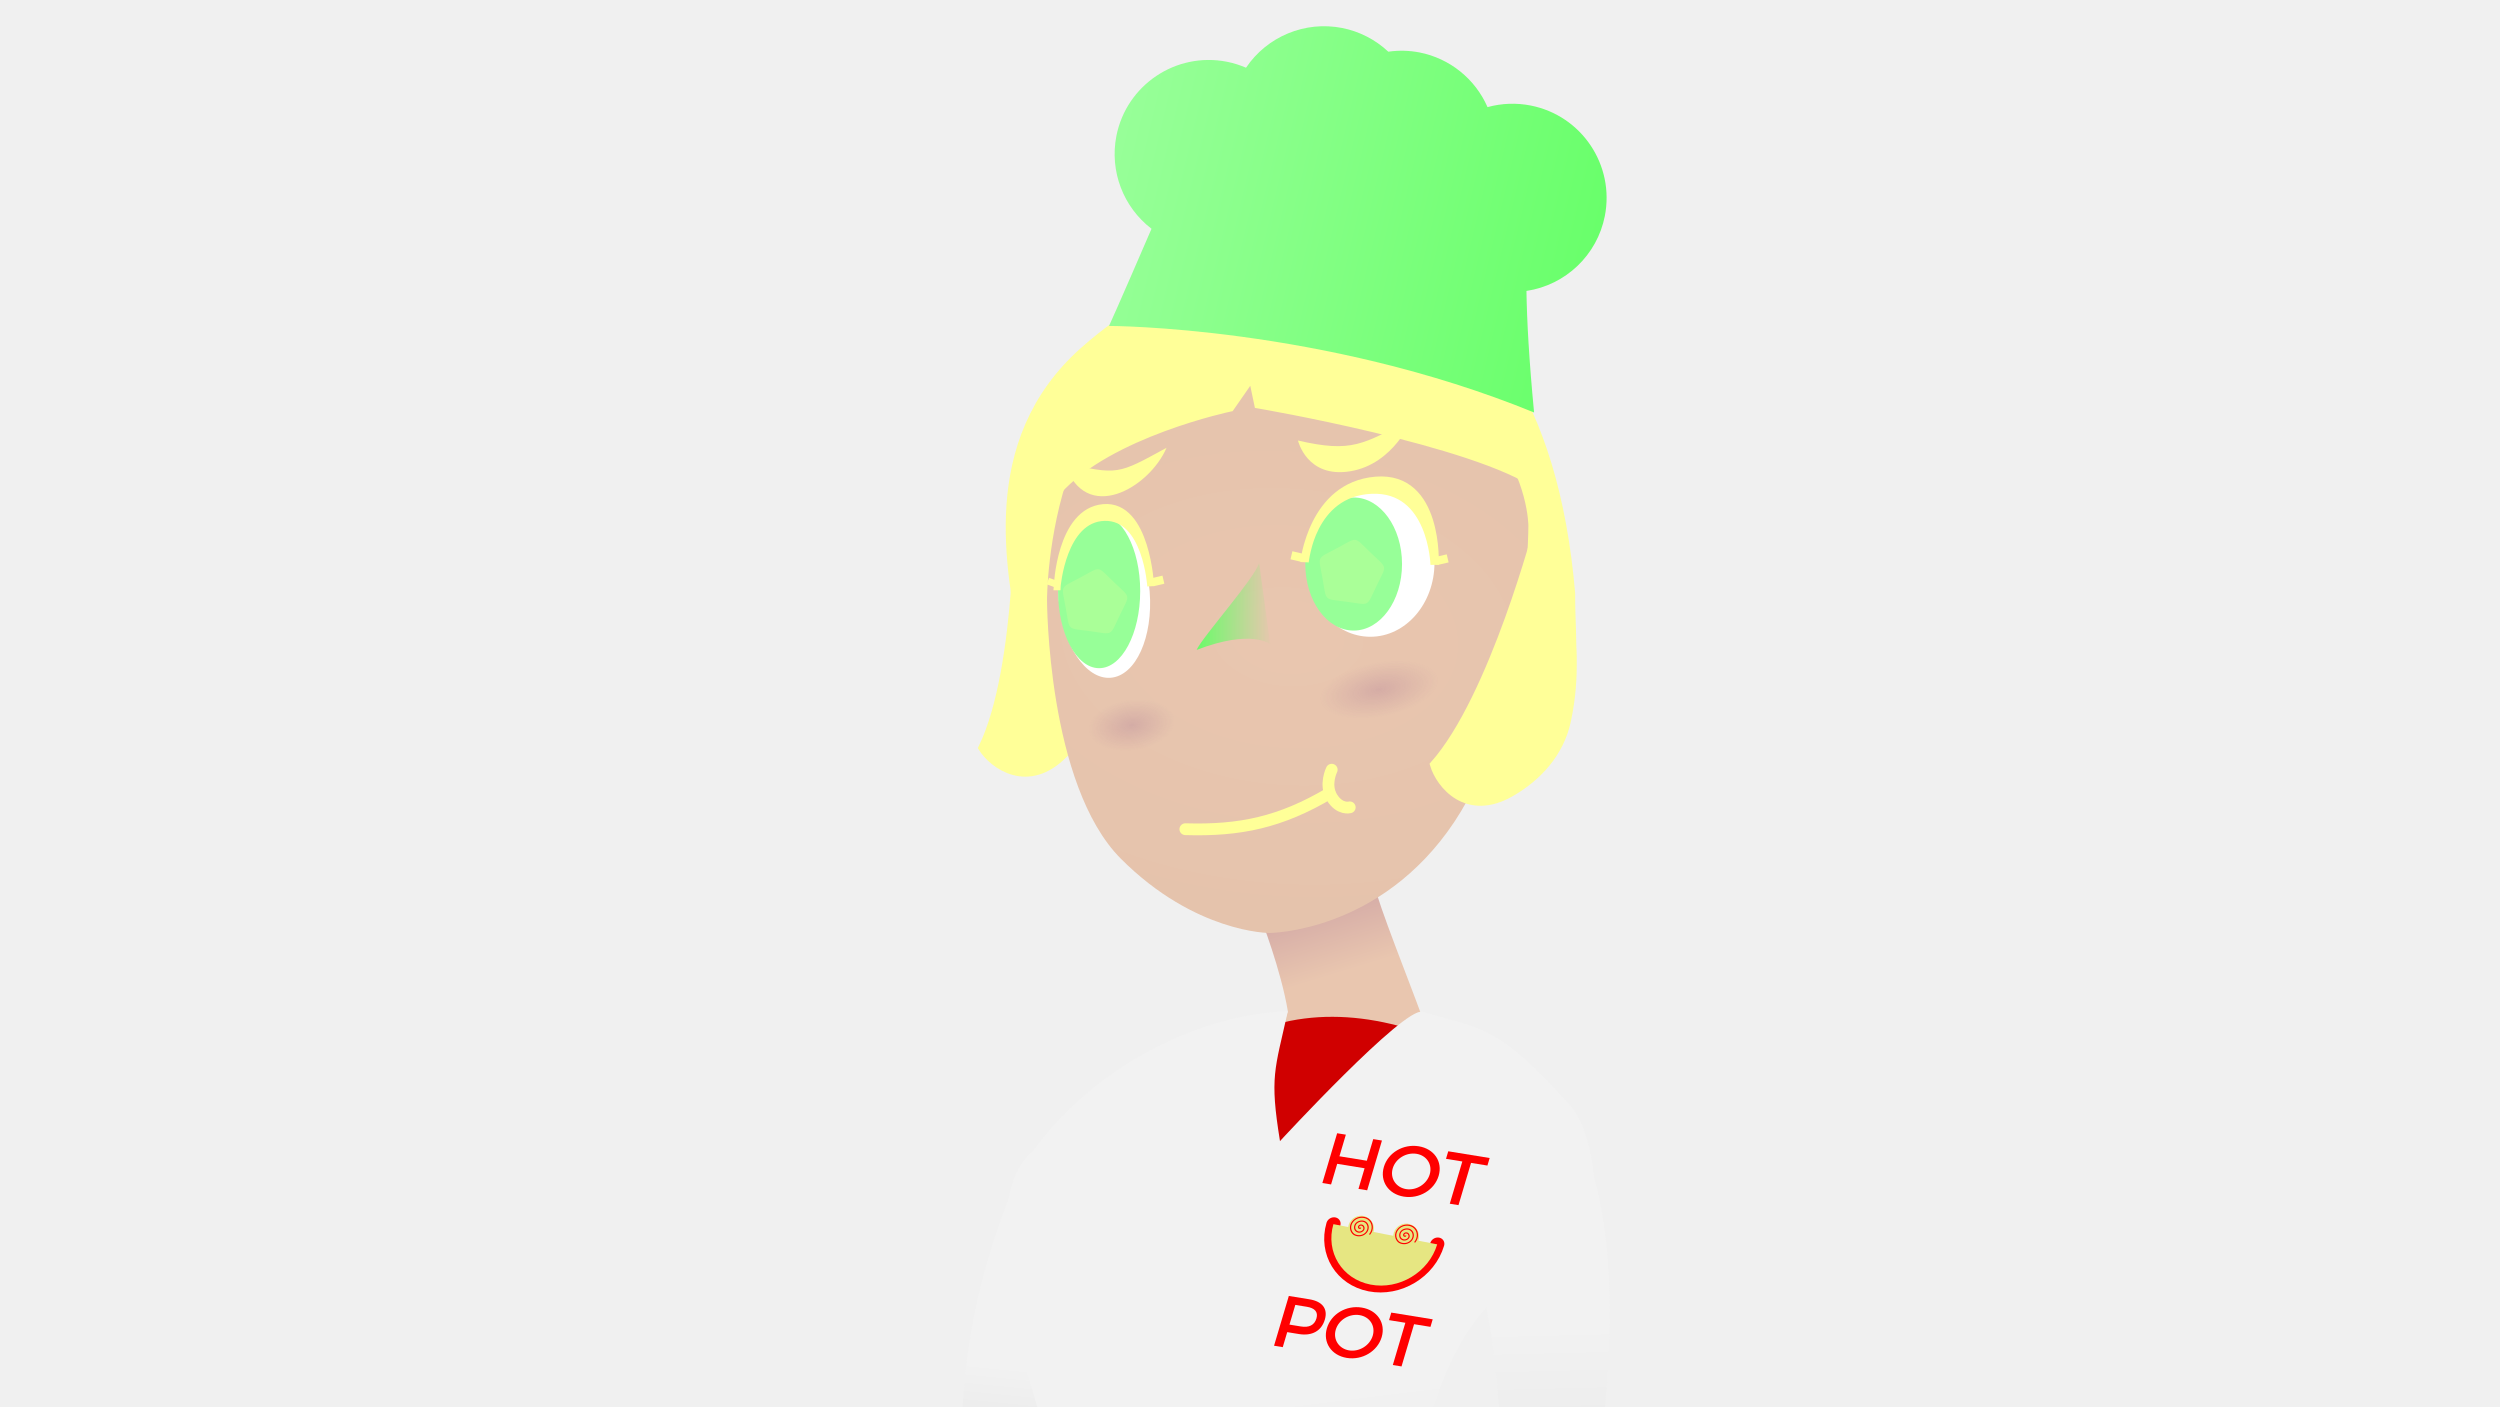
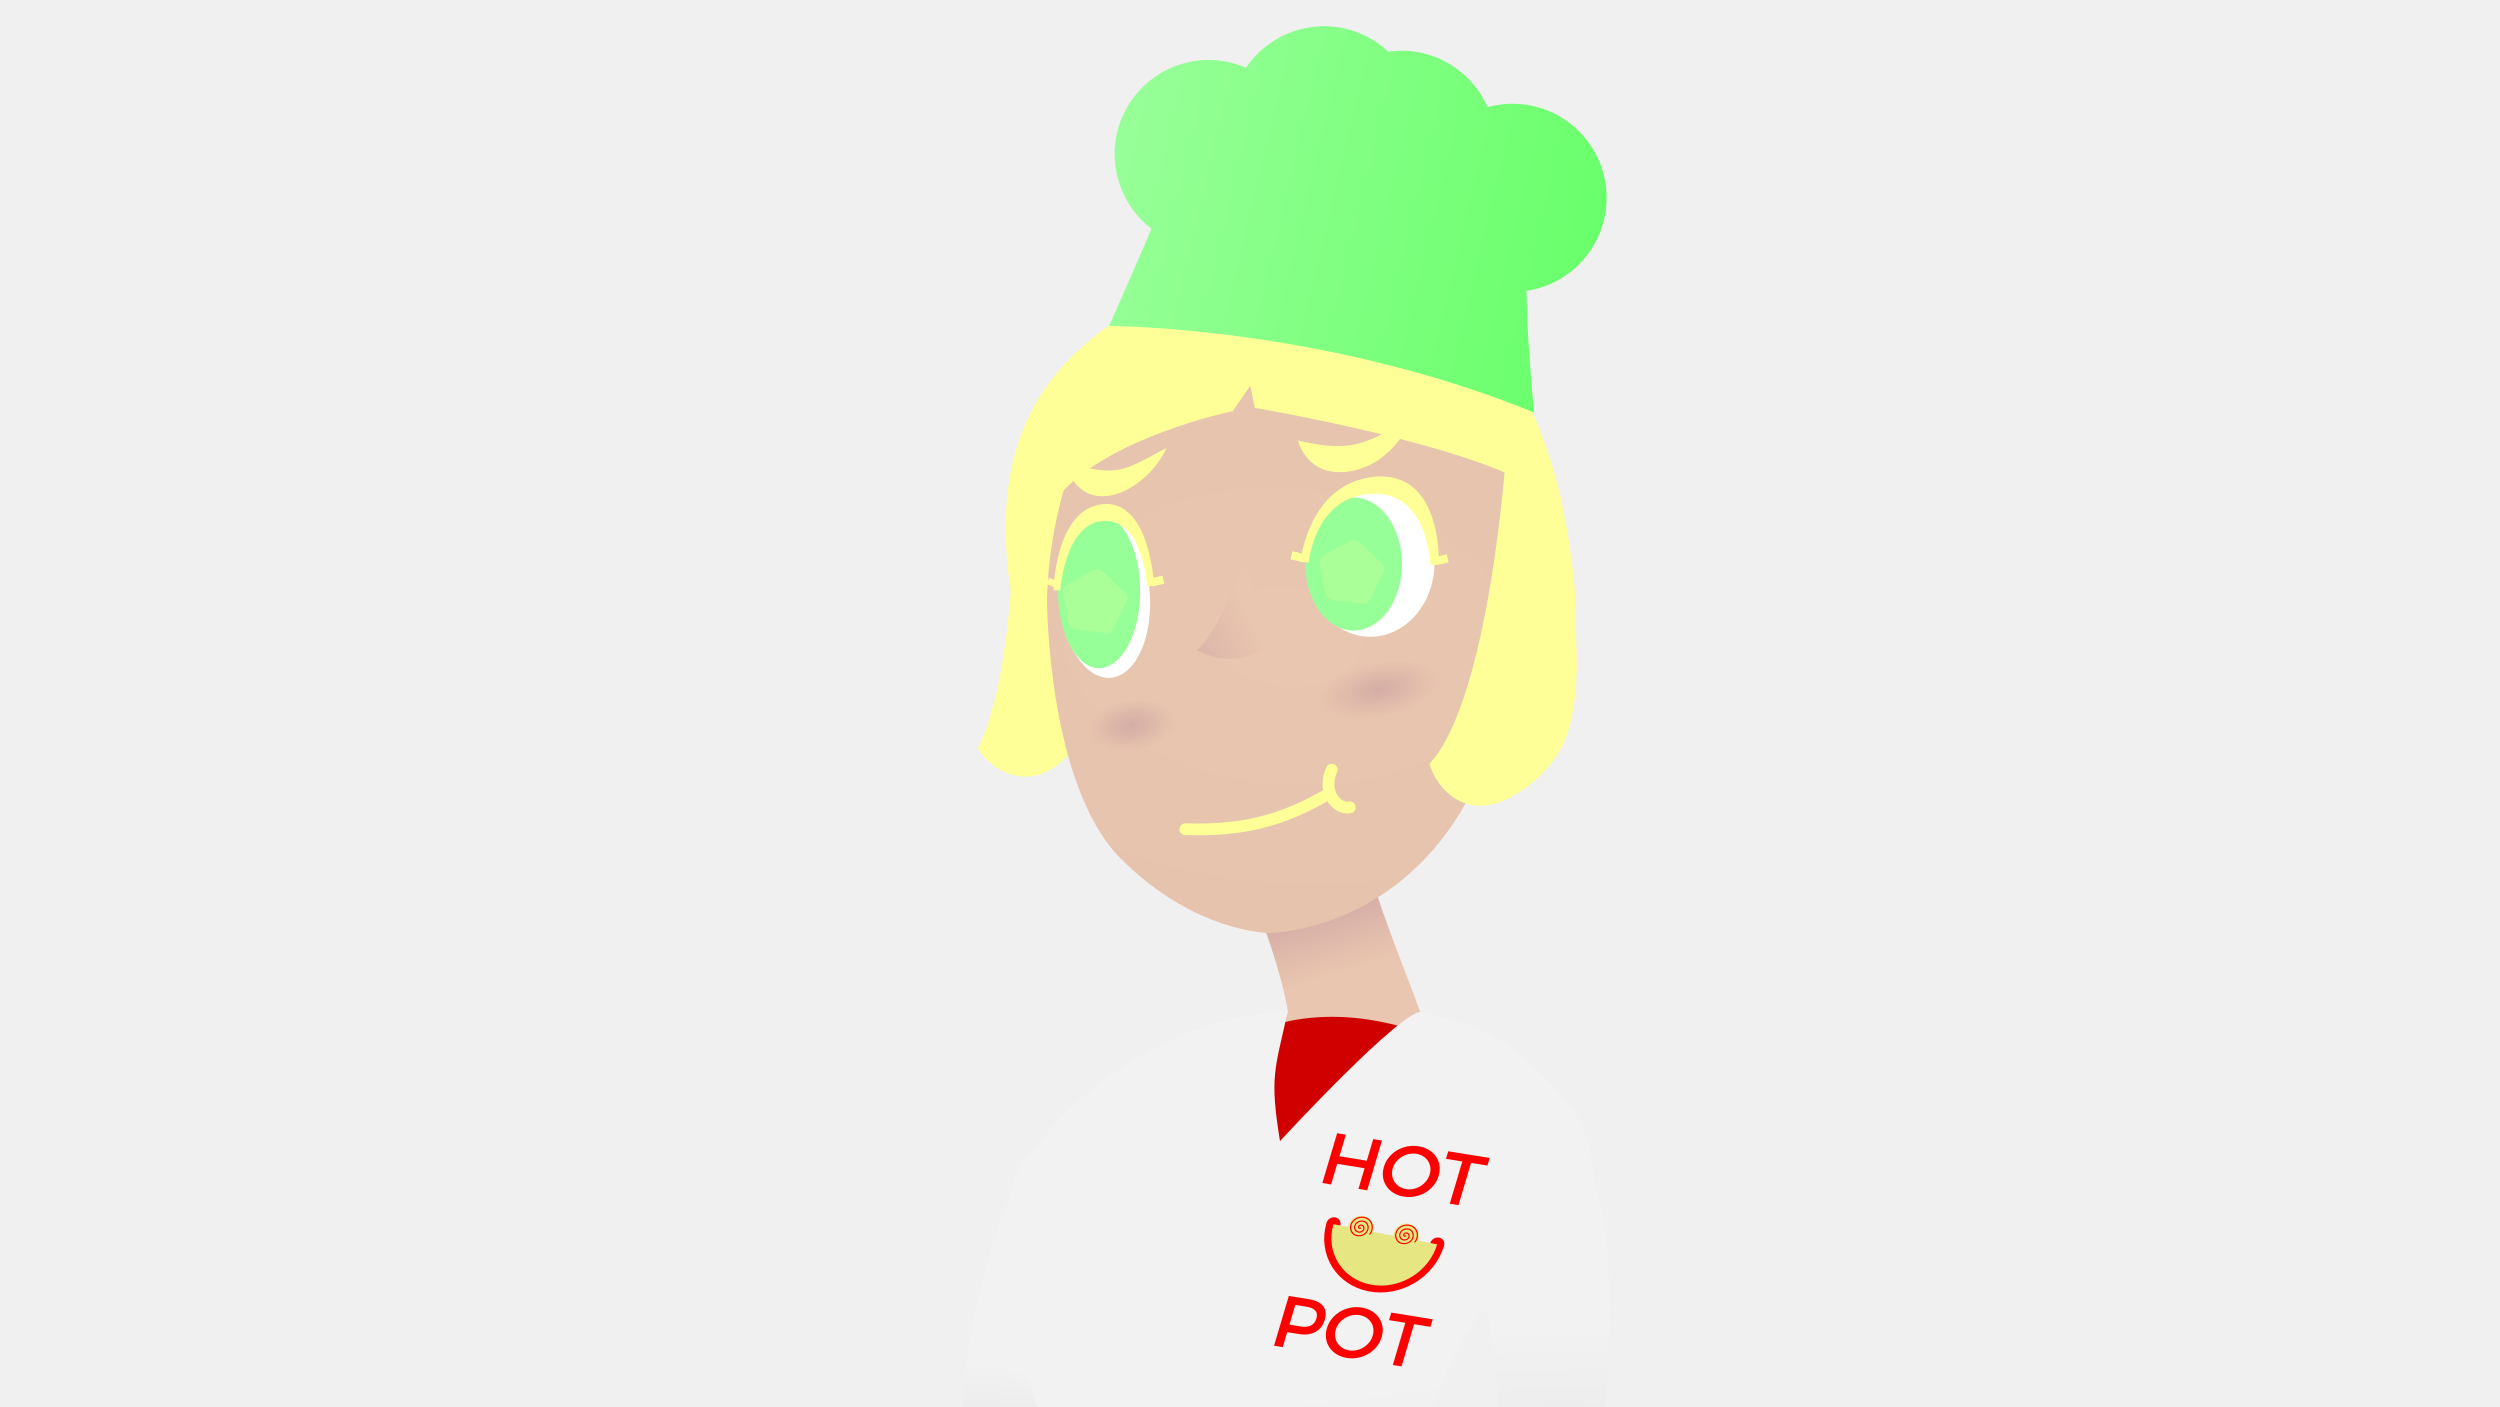
<svg xmlns="http://www.w3.org/2000/svg" xmlns:xlink="http://www.w3.org/1999/xlink" width="1920" height="1080" viewBox="0 0 508 285.75" version="1.1" id="svg8">
  <defs id="defs2">
    <linearGradient id="linearGradient917">
      <stop style="stop-color:#e9c6af;stop-opacity:1;" offset="0" id="stop913" />
      <stop style="stop-color:#e5c3ac;stop-opacity:1" offset="1" id="stop915" />
    </linearGradient>
    <linearGradient id="linearGradient4438">
      <stop style="stop-color:#ff0000;stop-opacity:1;" offset="0" id="stop4434" />
      <stop style="stop-color:#d50000;stop-opacity:1" offset="1" id="stop4436" />
    </linearGradient>
    <linearGradient id="linearGradient4430">
      <stop style="stop-color:#aa0000;stop-opacity:1" offset="0" id="stop4426" />
      <stop style="stop-color:#ff0000;stop-opacity:1" offset="1" id="stop4428" />
    </linearGradient>
    <linearGradient id="linearGradient4410">
      <stop style="stop-color:#f2f2f2;stop-opacity:1" offset="0" id="stop4406" />
      <stop style="stop-color:#d7d7d7;stop-opacity:1" offset="1" id="stop4408" />
    </linearGradient>
    <linearGradient id="linearGradient4402">
      <stop style="stop-color:#cccccc;stop-opacity:1;" offset="0" id="stop4398" />
      <stop style="stop-color:#f2f2f2;stop-opacity:1" offset="1" id="stop4400" />
    </linearGradient>
    <linearGradient id="linearGradient4394">
      <stop style="stop-color:#ebebeb;stop-opacity:1" offset="0" id="stop4390" />
      <stop style="stop-color:#f2f2f2;stop-opacity:1" offset="1" id="stop4392" />
    </linearGradient>
    <linearGradient id="linearGradient4386">
      <stop style="stop-color:#c6c6c6;stop-opacity:1" offset="0" id="stop4382" />
      <stop style="stop-color:#f4f4f4;stop-opacity:1" offset="1" id="stop4384" />
    </linearGradient>
    <linearGradient id="linearGradient4369">
      <stop style="stop-color:#d6ada7;stop-opacity:1;" offset="0" id="stop4365" />
      <stop style="stop-color:#e9c6af;stop-opacity:1" offset="1" id="stop4367" />
    </linearGradient>
    <linearGradient id="linearGradient4360">
-       <stop style="stop-color:#63ff65;stop-opacity:1;" offset="0" id="stop4356" />
+       <stop style="stop-color:#d7afa7;stop-opacity:1" offset="0" id="stop4356" />
      <stop style="stop-color:#63ff65;stop-opacity:0;" offset="1" id="stop4358" />
    </linearGradient>
    <linearGradient id="linearGradient4352">
      <stop style="stop-color:#803e80;stop-opacity:1;" offset="0" id="stop4348" />
      <stop style="stop-color:#803e80;stop-opacity:0;" offset="1" id="stop4350" />
    </linearGradient>
    <linearGradient id="linearGradient4344">
      <stop style="stop-color:#803e80;stop-opacity:1;" offset="0" id="stop4340" />
      <stop style="stop-color:#803e80;stop-opacity:0;" offset="1" id="stop4342" />
    </linearGradient>
    <linearGradient id="linearGradient4322">
      <stop style="stop-color:#97ff98;stop-opacity:1;" offset="0" id="stop4318" />
      <stop style="stop-color:#63ff65;stop-opacity:1" offset="1" id="stop4320" />
    </linearGradient>
    <linearGradient xlink:href="#linearGradient4322" id="linearGradient4324" x1="439.37" y1="12.471" x2="502.975" y2="27.573" gradientUnits="userSpaceOnUse" gradientTransform="matrix(1.712852,0,0,1.712852,-132.5439,22.60901)" />
    <radialGradient xlink:href="#linearGradient4344" id="radialGradient4346" cx="426.167" cy="139.755" fx="426.167" fy="139.755" r="5.152" gradientTransform="matrix(1.712852,0,0,1.004873,-134.4027,102.8118)" gradientUnits="userSpaceOnUse" />
    <radialGradient xlink:href="#linearGradient4352" id="radialGradient4354" cx="447.746" cy="163.77" fx="447.746" fy="163.77" r="7.144" gradientTransform="matrix(1.712852,0,0,0.7771275,-134.4179,149.9455)" gradientUnits="userSpaceOnUse" />
-     <linearGradient xlink:href="#linearGradient4360" id="linearGradient4362" x1="448.696" y1="64.979" x2="458.146" y2="64.979" gradientUnits="userSpaceOnUse" gradientTransform="matrix(1.712852,0,0,1.712852,-132.5439,22.60901)" />
+     <linearGradient xlink:href="#linearGradient4360" id="linearGradient4362" x1="448.199" y1="70.468" x2="455.966" y2="66.882" gradientUnits="userSpaceOnUse" gradientTransform="matrix(1.712852,0,0,1.712852,-132.5439,22.60901)" />
    <linearGradient xlink:href="#linearGradient4369" id="linearGradient4371" x1="1750.926" y1="339.77" x2="1759.402" y2="367.463" gradientUnits="userSpaceOnUse" gradientTransform="matrix(0.4531922,0,0,0.4531922,-132.5439,41.87858)" />
    <linearGradient xlink:href="#linearGradient4386" id="linearGradient4388" x1="443.927" y1="354.402" x2="443.539" y2="276.572" gradientUnits="userSpaceOnUse" />
    <linearGradient xlink:href="#linearGradient4394" id="linearGradient4396" x1="467.76" y1="216.387" x2="458.68" y2="143.404" gradientUnits="userSpaceOnUse" gradientTransform="matrix(1.712852,0,0,1.712852,-132.5439,30.6286)" />
    <linearGradient xlink:href="#linearGradient4402" id="linearGradient4404" x1="426.165" y1="192.145" x2="429.828" y2="155.195" gradientUnits="userSpaceOnUse" gradientTransform="matrix(1.712852,0,0,1.712852,-132.5439,22.60901)" />
    <linearGradient xlink:href="#linearGradient4410" id="linearGradient4412" x1="492.042" y1="150.209" x2="493.398" y2="206.655" gradientUnits="userSpaceOnUse" gradientTransform="matrix(1.712852,0,0,1.712852,-132.5439,22.60901)" />
    <linearGradient xlink:href="#linearGradient4430" id="linearGradient4432" x1="445.24" y1="245.776" x2="445.712" y2="290.089" gradientUnits="userSpaceOnUse" />
    <linearGradient xlink:href="#linearGradient4438" id="linearGradient4440" x1="444.792" y1="206.526" x2="442.7" y2="246.325" gradientUnits="userSpaceOnUse" gradientTransform="matrix(1.712852,0,0,1.712852,-132.5439,30.6286)" />
    <linearGradient xlink:href="#linearGradient4430" id="linearGradient4442" gradientUnits="userSpaceOnUse" x1="445.24" y1="245.776" x2="445.712" y2="290.089" />
    <linearGradient xlink:href="#linearGradient4430" id="linearGradient4444" gradientUnits="userSpaceOnUse" x1="445.24" y1="245.776" x2="445.712" y2="290.089" />
    <linearGradient xlink:href="#linearGradient4386" id="linearGradient4446" gradientUnits="userSpaceOnUse" x1="443.927" y1="354.402" x2="443.539" y2="276.572" />
    <linearGradient xlink:href="#linearGradient4386" id="linearGradient4448" gradientUnits="userSpaceOnUse" x1="443.927" y1="354.402" x2="443.539" y2="276.572" />
    <radialGradient xlink:href="#linearGradient917" id="radialGradient919" cx="447.722" cy="67.919" fx="447.722" fy="67.919" r="22.08" gradientTransform="matrix(4.172017,0.3351233,-0.218269,2.717274,-1197.669,-194.9003)" gradientUnits="userSpaceOnUse" />
+     <linearGradient xlink:href="#linearGradient4369" id="linearGradient920" gradientUnits="userSpaceOnUse" gradientTransform="matrix(1.712852,0,0,1.712852,-132.5439,22.60901)" x1="446.434" y1="71.461" x2="455.966" y2="66.882" />
  </defs>
  <g id="layer1" transform="translate(-393.7505,-10.30441)">
    <path id="path4346" d="m 600.63,109.472 c 0,0 0.658,36.47 -7.334,52.807 2.291,3.622 9.424,8.71 16.707,1.263 4.332,-4.429 7.488,-10.374 7.019,-17.307 -1.258,-18.59 -11.225,-28.823 -11.225,-28.823 z" style="fill:#ffff98;fill-opacity:1;stroke:#ffff98;stroke-width:1.505px;stroke-linecap:butt;stroke-linejoin:miter;stroke-opacity:1" />
    <path style="fill:#ffff98;fill-opacity:1;stroke:#ffff98;stroke-width:1.505px;stroke-linecap:butt;stroke-linejoin:miter;stroke-opacity:1" d="m 601.399,140.088 c 4.74,0.171 5.004,22.641 9.852,22.447 34.75,-1.391 69.05,-8.31 97.637,-9.167 6.129,-0.184 4.093,-12.88 4.187,-22.415 C 706.403,51.761 648.986,50.469 613.95,81.529 592.858,100.227 599.423,126.915 601.399,140.088 Z" id="path4610" />
    <path style="fill:url(#linearGradient4371);fill-opacity:1;stroke:none;stroke-width:1.505px;stroke-linecap:butt;stroke-linejoin:miter;stroke-opacity:1" d="m 671.087,188.644 c -5.474,-0.233 -21.165,8.155 -21.165,8.155 0,0 4.134,10.592 5.519,18.99 -1.728,4.847 0.144,5.101 -0.009,6.662 26.411,-6.08 27.551,-2.661 27.551,-2.661 0,0 -0.49,-1.372 -0.787,-2.2 4.768,-0.526 0.256,-1.545 0.196,-1.539 -1.904,-5.31 -8.662,-22.197 -9.479,-26.283 -0.148,-0.742 -0.811,-1.081 -1.825,-1.124 z" id="path4612" />
    <path style="fill:url(#radialGradient919);fill-opacity:1;stroke:none;stroke-width:1.505px;stroke-linecap:butt;stroke-linejoin:miter;stroke-opacity:1" d="m 606.505,132.171 c 0,0 0,37.62 15.048,52.668 15.048,15.048 30.096,15.048 30.096,15.048 0,0 22.572,0 37.62,-22.572 15.048,-22.572 15.048,-60.192 15.048,-60.192 0,0 0,-37.62 -60.192,-37.62 -37.62,3.9e-5 -37.62,52.668 -37.62,52.668 z" id="path4487" />
    <ellipse ry="15.048" rx="13.033" cy="124.647" cx="672.206" id="ellipse4497" style="fill:#ffffff;fill-opacity:1;stroke:none;stroke-width:6.112;stroke-linecap:round;stroke-linejoin:round;stroke-miterlimit:4;stroke-dasharray:none;stroke-opacity:1;paint-order:stroke fill markers" />
-     <path style="fill:url(#linearGradient4362);fill-opacity:1;stroke:none;stroke-width:1.001;stroke-linecap:butt;stroke-linejoin:miter;stroke-miterlimit:4;stroke-dasharray:none;stroke-opacity:1" d="m 649.593,124.65 c -0.479,2.691 -11.701,15.283 -12.69,17.72 11.162,-4.309 14.97,-1.175 14.97,-1.175" id="path4489" />
+     <path style="fill:url(#linearGradient920);fill-opacity:1;stroke:none;stroke-width:1.001;stroke-linecap:butt;stroke-linejoin:miter;stroke-miterlimit:4;stroke-dasharray:none;stroke-opacity:1" d="m 646.664,124.178 c -0.479,2.691 -6.882,16.701 -9.76,18.193 8.8,4.621 14.97,-1.175 14.97,-1.175" id="path4489" />
    <ellipse ry="16.827" rx="9.277" cy="179.221" cx="605.948" id="ellipse4499" style="fill:#ffffff;fill-opacity:1;stroke:none;stroke-width:6.678;stroke-linecap:round;stroke-linejoin:round;stroke-miterlimit:4;stroke-dasharray:none;stroke-opacity:1;paint-order:stroke fill markers" transform="rotate(-4.488558)" />
    <ellipse ry="13.52" rx="9.827" cy="124.915" cx="668.816" id="path4526" style="fill:#97ff98;fill-opacity:1;stroke:none;stroke-width:29.072;stroke-linecap:square;stroke-linejoin:round;stroke-miterlimit:4;stroke-dasharray:none;stroke-dashoffset:0;stroke-opacity:1;paint-order:stroke markers fill" />
    <path style="fill:#ffff98;fill-opacity:1;stroke:#ffff98;stroke-width:1.683px;stroke-linecap:butt;stroke-linejoin:miter;stroke-opacity:1" d="m 658.842,124.511 c 0,0 1.222,-14.187 13.615,-14.708 12.392,-0.52 12.806,15.254 12.806,15.254 0,0 0.907,-18.139 -11.968,-17.053 -12.875,1.086 -14.453,16.506 -14.453,16.506 z" id="path4505" />
    <path style="fill:none;stroke:#ffff98;stroke-width:1.683px;stroke-linecap:butt;stroke-linejoin:miter;stroke-opacity:1" d="m 656.172,123.138 2.162,0.507" id="path4507" />
    <ellipse ry="15.671" rx="8.347" cy="130.409" cx="617.091" id="path4524" style="fill:#97ff98;fill-opacity:1;stroke:none;stroke-width:22.809;stroke-linecap:square;stroke-linejoin:round;stroke-miterlimit:4;stroke-dasharray:none;stroke-dashoffset:0;stroke-opacity:1;paint-order:stroke markers fill" />
    <path id="path4509" d="m 608.565,129.549 c 0,0 1.099,-13.883 9.625,-14.1 8.525,-0.217 9.384,13.983 9.384,13.983 0,0 -0.769,-16.762 -9.613,-15.992 -8.844,0.77 -9.395,16.109 -9.395,16.109 z" style="fill:#ffff98;fill-opacity:1;stroke:#ffff98;stroke-width:1.395px;stroke-linecap:butt;stroke-linejoin:miter;stroke-opacity:1" />
    <path id="path4511" d="m 606.675,128.379 1.502,0.559" style="fill:none;stroke:#ffff98;stroke-width:1.395px;stroke-linecap:butt;stroke-linejoin:miter;stroke-opacity:1" />
    <path style="fill:#ffff98;fill-opacity:1;stroke:none;stroke-width:1.683px;stroke-linecap:butt;stroke-linejoin:miter;stroke-opacity:1" d="m 610.057,104.402 c 10.958,2.431 10.76,2.342 20.736,-3.11 -3.475,8.134 -16.51,15.805 -20.736,3.11 z" id="path4513" />
    <path id="path4515" d="m 657.5,99.821 c 10.942,2.503 13.191,0.858 23.203,-4.528 0,0 -3.669,9.284 -12.539,10.767 -8.869,1.484 -10.664,-6.239 -10.664,-6.239 z" style="fill:#ffff98;fill-opacity:1;stroke:none;stroke-width:1.683px;stroke-linecap:butt;stroke-linejoin:miter;stroke-opacity:1" />
    <path id="path4531" d="m 664.355,166.71 c 0,0 -1.529,3.053 0.046,5.624 1.575,2.571 3.614,2.024 3.614,2.024" style="fill:none;stroke:#ffff98;stroke-width:2.398;stroke-linecap:round;stroke-linejoin:miter;stroke-miterlimit:4;stroke-dasharray:none;stroke-opacity:1" />
    <path style="fill:none;stroke:#ffff98;stroke-width:2.398;stroke-linecap:round;stroke-linejoin:miter;stroke-miterlimit:4;stroke-dasharray:none;stroke-opacity:1" d="m 663.908,171.502 c -9.954,5.878 -18.162,7.632 -29.292,7.296" id="path4858" />
    <path id="path4867" d="m 687.916,123.766 -2.162,0.507" style="fill:none;stroke:#ffff98;stroke-width:1.683px;stroke-linecap:butt;stroke-linejoin:miter;stroke-opacity:1" />
    <path style="fill:none;stroke:#ffff98;stroke-width:1.683px;stroke-linecap:butt;stroke-linejoin:miter;stroke-opacity:1" d="m 630.153,128.092 -2.162,0.507" id="path4869" />
    <path style="fill:#ffff98;fill-opacity:1;stroke:#ffff98;stroke-width:1.306px;stroke-linecap:butt;stroke-linejoin:miter;stroke-opacity:1" d="m 631.654,76.602 c -2.909,0.336 -6.081,0.989 -9.438,2.108 -5.723,1.908 -9.457,6.401 -11.587,11.339 -3.581,8.303 -5.56,19.513 -1.896,20.16 10.488,-11.801 35.106,-16.948 35.106,-16.948 l 4.293,-6.177 1.165,5.539 c 0,0 44.093,7.517 57.02,16.582 3.416,-1.474 -20.047,-20.111 -25.447,-27.365 -3.212,-4.314 -7.882,-7.825 -13.891,-8.362 -10.142,-0.905 -17.904,1.596 -22.269,3.574 -3.069,-0.6 -7.594,-1.082 -13.056,-0.45 z" id="path4554" />
-     <path style="fill:#ffff98;fill-opacity:1;stroke:#ffff98;stroke-width:1.505px;stroke-linecap:butt;stroke-linejoin:miter;stroke-opacity:1" d="m 706.368,116.81 c 0,0 -9.198,35.297 -21.298,48.875 1.23,4.106 6.727,10.928 15.748,5.72 5.366,-3.098 10.007,-7.971 11.424,-14.774 3.8,-18.241 -3.04,-30.782 -3.04,-30.782 z" id="path4862" />
+     <path style="fill:#ffff98;fill-opacity:1;stroke:#ffff98;stroke-width:1.505px;stroke-linecap:butt;stroke-linejoin:miter;stroke-opacity:1" d="m 700.488,103.18 c 0,0 -3.318,48.928 -15.418,62.506 1.23,4.106 6.727,10.928 15.748,5.72 5.366,-3.098 10.007,-7.971 11.424,-14.774 3.8,-18.241 -3.04,-30.782 -3.04,-30.782 z" id="path4862" />
    <path style="fill:url(#linearGradient4324);fill-opacity:1;stroke:none;stroke-width:0.351px;stroke-linecap:butt;stroke-linejoin:miter;stroke-opacity:1" d="m 666.495,15.994 a 19.136,19.136 0 0 0 -19.555,8.07 19.136,19.136 0 0 0 -3.871,-1.211 19.136,19.136 0 0 0 -22.47,15.082 19.136,19.136 0 0 0 7.139,18.857 c -6.945,16.093 -8.632,19.744 -8.632,19.744 0,0 43.366,0.021 86.369,17.586 -1.027,-10.727 -1.46,-18.719 -1.549,-24.7 a 19.136,19.136 0 0 0 15.924,-15.209 19.136,19.136 0 0 0 -15.081,-22.471 19.136,19.136 0 0 0 -8.754,0.329 19.136,19.136 0 0 0 -13.815,-11.11 19.136,19.136 0 0 0 -6.348,-0.153 19.136,19.136 0 0 0 -9.357,-4.814 z" id="path58" />
    <path style="display:inline;fill:#aa0000;fill-opacity:1;stroke:#aa0000;stroke-width:0.408px;stroke-linecap:butt;stroke-linejoin:miter;stroke-opacity:1" d="m 610.452,380.375 c 0,0 3.669,12.146 5.439,15.256 1.771,3.11 7.467,8.097 7.545,12.748 0.032,1.914 -0.028,3.755 -0.109,5.259 -3.075,15.355 -26.489,14.895 -24.763,-0.444 0.84,-4.372 1.779,-9.805 1.894,-12.793 0.213,-5.538 -3.283,-14.488 -3.283,-14.488 z" id="path4565" />
    <path id="path4642-3" d="m 617.279,269.123 c 0,0 3.359,68.852 5.884,81.866 2.525,13.014 -23.079,28.979 -20.983,19.742 2.095,-9.237 -29.663,-57.866 -1.003,-122.773 24.48,-22.082 16.102,21.165 16.102,21.165 z" style="display:inline;fill:url(#linearGradient4404);fill-opacity:1;stroke:none;stroke-width:1.662px;stroke-linecap:butt;stroke-linejoin:miter;stroke-opacity:1" />
    <path id="path4317" d="m 701.25,382.441 c 0,0 -6.045,10.154 -7.07,13.326 -1.025,3.172 -0.874,10.221 -4.023,13.198 -1.577,1.491 -3.166,2.821 -4.359,3.777 -13.981,8.88 -27.428,-10.998 -14,-19.493 3,-1.24 7.097,-3.141 9.405,-5.093 3.941,-3.334 7.897,-11.361 7.897,-11.361 z" style="display:inline;fill:#aa0000;fill-opacity:1;stroke:#aa0000;stroke-width:0.38px;stroke-linecap:butt;stroke-linejoin:miter;stroke-opacity:1" />
    <path style="display:inline;fill:url(#linearGradient4412);fill-opacity:1;stroke:none;stroke-width:1.462px;stroke-linecap:butt;stroke-linejoin:miter;stroke-opacity:1" d="m 680.424,261.008 c 0,0 10.725,-1.913 13.391,7.193 11.463,39.157 -0.78,96.564 -3.507,105.039 -3.571,11.097 13.885,16.872 13.025,8.587 -0.86,-8.285 32.047,-103.108 9.782,-143.938 -19.055,-21.85 -32.691,23.118 -32.691,23.118 z" id="path4640-6" />
  </g>
  <g id="layer3" transform="translate(-393.7505,0.9455743)">
    <path style="fill:#d00000;fill-opacity:1;stroke:none;stroke-width:1.505px;stroke-linecap:butt;stroke-linejoin:miter;stroke-opacity:1" d="m 623.997,231.058 c -9.855,18.001 13.609,40.547 32.108,44.759 18.499,4.212 16.552,-25.252 57.01,-49.177 -32.645,-26.312 -67.174,-31.079 -89.118,4.418 z" id="path4615" />
    <path style="fill:url(#linearGradient4396);fill-opacity:1;stroke:none;stroke-width:1.505px;stroke-linecap:butt;stroke-linejoin:miter;stroke-opacity:1" d="m 655.441,204.538 c -19.119,0.655 -40.037,12.107 -51.72,28.338 -1.057,0.822 -2.036,1.983 -2.942,3.548 -2.937,5.075 -4.067,18.324 -2.921,23.418 1.058,11.752 9.322,27.094 10.763,45.977 4.507,29.777 -15.951,55.014 -17.223,83.609 l 93.769,-0.76 c 0,0 -3.132,-47.875 -5.032,-56.236 -1.922,-18.4 1.416,-64.523 25.093,-74.531 17.415,-2.279 13.028,-28.135 7.741,-34.039 -14.646,-16.35 -17.683,-15.611 -30.166,-19.21 -3.747,-1.08 -28.959,26.277 -28.959,26.277 -2.121,-13.112 -1.076,-14.379 1.596,-26.391 z" id="path4617" />
    <g id="g931" transform="rotate(16.53816,513.6327,146.9907)">
      <g transform="matrix(0.4685033,0,0,0.4685033,242.181,14.46635)" id="g4856">
        <path style="fill:#e6e682;fill-opacity:1;stroke:#ff0000;stroke-width:6.094;stroke-linecap:round;stroke-linejoin:round;stroke-miterlimit:4;stroke-dasharray:none;stroke-opacity:1;paint-order:stroke fill markers" id="path4540-0-9" d="m 999.741,485.991 a 22.922,22.823 0 0 1 -22.852,22.823 22.922,22.823 0 0 1 -22.992,-22.682" transform="matrix(0.9956603,-0.09306168,0,1,0,0)" />
        <circle style="fill:#e6e682;fill-opacity:1;stroke:none;stroke-width:6.08;stroke-linecap:round;stroke-linejoin:round;stroke-miterlimit:4;stroke-dasharray:none;stroke-opacity:1;paint-order:stroke fill markers" id="path4542-3" cx="981.539" cy="393.524" r="5.617" />
        <path style="fill:none;fill-opacity:1;fill-rule:evenodd;stroke:#ff0000;stroke-width:0.004;stroke-miterlimit:4;stroke-dasharray:none;stroke-opacity:1" id="path4544-6" d="m 97.448,196.927 c 0.002,8.9e-4 -2.94e-4,0.003 -0.002,0.003 -0.003,3.7e-4 -0.005,-0.003 -0.005,-0.006 7.05e-4,-0.005 0.006,-0.007 0.011,-0.006 0.006,0.002 0.01,0.009 0.008,0.015 -0.003,0.008 -0.012,0.012 -0.02,0.009 -0.01,-0.003 -0.014,-0.015 -0.011,-0.024 0.004,-0.011 0.018,-0.017 0.029,-0.013 0.013,0.005 0.019,0.02 0.014,0.033 -0.006,0.015 -0.023,0.021 -0.038,0.016 -0.016,-0.007 -0.024,-0.026 -0.017,-0.042 0.007,-0.018 0.029,-0.026 0.047,-0.019 0.02,0.008 0.029,0.032 0.02,0.051" transform="matrix(128.0873,-11.97197,0,128.0873,-11500.68,-23664.029)" />
        <path d="m 959.619,356.594 -3.797,0.487 v 9.781 l -11.937,1.532 v -9.781 l -3.797,0.487 v 22.523 l 3.797,-0.487 v -9.331 l 11.937,-1.532 v 9.331 l 3.797,-0.487 z" style="font-style:normal;font-variant:normal;font-weight:normal;font-stretch:normal;font-size:40px;line-height:1.25;font-family:Montserrat;-inkscape-font-specification:Montserrat;letter-spacing:0px;word-spacing:0px;fill:#ff0000;fill-opacity:1;stroke:none;stroke-width:0.804" id="path4578-0" />
        <path d="m 975.611,354.445 c -6.725,0.863 -11.937,6.423 -11.937,12.89 0,6.435 5.213,10.753 11.937,9.89 6.725,-0.863 11.937,-6.519 11.937,-12.955 0,-6.435 -5.213,-10.689 -11.937,-9.826 z m 0.032,3.407 c 4.408,-0.566 8.012,2.447 8.012,6.919 0,4.472 -3.604,8.474 -8.012,9.04 -4.408,0.566 -8.108,-2.499 -8.108,-6.971 0,-4.472 3.668,-8.418 8.108,-8.988 z" style="font-style:normal;font-variant:normal;font-weight:normal;font-stretch:normal;font-size:40px;line-height:1.25;font-family:Montserrat;-inkscape-font-specification:Montserrat;letter-spacing:0px;word-spacing:0px;fill:#ff0000;fill-opacity:1;stroke:none;stroke-width:0.804" id="path4580-6" />
        <path d="m 1006.56,350.569 -18.051,2.317 v 3.411 l 7.111,-0.913 v 19.112 l 3.797,-0.487 V 354.897 l 7.143,-0.917 z" style="font-style:normal;font-variant:normal;font-weight:normal;font-stretch:normal;font-size:40px;line-height:1.25;font-family:Montserrat;-inkscape-font-specification:Montserrat;letter-spacing:0px;word-spacing:0px;fill:#ff0000;fill-opacity:1;stroke:none;stroke-width:0.804" id="path4583-2" />
        <path d="m 949.065,431.563 -8.977,1.152 v 22.523 l 3.797,-0.487 v -6.789 l 5.18,-0.665 c 5.663,-0.727 8.913,-4.104 8.913,-9.188 0,-4.891 -3.25,-7.273 -8.913,-6.546 z m -0.161,3.431 c 3.475,-0.446 5.438,0.718 5.438,3.678 0,3.057 -1.963,4.789 -5.438,5.235 l -5.019,0.644 v -8.913 z" id="path4585-6" style="font-style:normal;font-variant:normal;font-weight:normal;font-stretch:normal;font-size:40px;line-height:1.25;font-family:Montserrat;-inkscape-font-specification:Montserrat;letter-spacing:0px;word-spacing:0px;fill:#ff0000;fill-opacity:1;stroke:none;stroke-width:0.804" />
        <path d="m 971.84,428.543 c -6.725,0.863 -11.937,6.423 -11.937,12.89 0,6.435 5.213,10.753 11.937,9.89 6.725,-0.863 11.937,-6.519 11.937,-12.955 0,-6.435 -5.212,-10.689 -11.937,-9.826 z m 0.032,3.407 c 4.408,-0.566 8.012,2.447 8.012,6.919 0,4.472 -3.604,8.474 -8.012,9.04 -4.408,0.566 -8.108,-2.499 -8.108,-6.971 0,-4.472 3.668,-8.418 8.108,-8.988 z" id="path4587-1" style="font-style:normal;font-variant:normal;font-weight:normal;font-stretch:normal;font-size:40px;line-height:1.25;font-family:Montserrat;-inkscape-font-specification:Montserrat;letter-spacing:0px;word-spacing:0px;fill:#ff0000;fill-opacity:1;stroke:none;stroke-width:0.804" />
        <path d="m 1002.789,424.667 -18.051,2.317 v 3.411 l 7.111,-0.913 v 19.112 l 3.797,-0.487 v -19.112 l 7.143,-0.917 z" id="path4589-8" style="font-style:normal;font-variant:normal;font-weight:normal;font-stretch:normal;font-size:40px;line-height:1.25;font-family:Montserrat;-inkscape-font-specification:Montserrat;letter-spacing:0px;word-spacing:0px;fill:#ff0000;fill-opacity:1;stroke:none;stroke-width:0.804" />
        <circle style="fill:#e6e682;fill-opacity:1;stroke:none;stroke-width:6.08;stroke-linecap:round;stroke-linejoin:round;stroke-miterlimit:4;stroke-dasharray:none;stroke-opacity:1;paint-order:stroke fill markers" id="path4542-3-6" cx="961.801" cy="395.823" r="5.617" />
        <path style="fill:none;fill-opacity:1;fill-rule:evenodd;stroke:#ff0000;stroke-width:0.004;stroke-miterlimit:4;stroke-dasharray:none;stroke-opacity:1" id="path4544-6-7" d="m 97.448,196.927 c 0.002,8.9e-4 -2.94e-4,0.003 -0.002,0.003 -0.003,3.7e-4 -0.005,-0.003 -0.005,-0.006 7.05e-4,-0.005 0.006,-0.007 0.011,-0.006 0.006,0.002 0.01,0.009 0.008,0.015 -0.003,0.008 -0.012,0.012 -0.02,0.009 -0.01,-0.003 -0.014,-0.015 -0.011,-0.024 0.004,-0.011 0.018,-0.017 0.029,-0.013 0.013,0.005 0.019,0.02 0.014,0.033 -0.006,0.015 -0.023,0.021 -0.038,0.016 -0.016,-0.007 -0.024,-0.026 -0.017,-0.042 0.007,-0.018 0.029,-0.026 0.047,-0.019 0.02,0.008 0.029,0.032 0.02,0.051" transform="matrix(128.0873,-11.97198,-3.0927785e-7,128.0873,-11520.418,-23661.73)" />
      </g>
    </g>
    <g id="g4424" style="fill:url(#linearGradient4432);fill-opacity:1" transform="matrix(1.712852,0,0,1.712852,-132.5438,30.6286)">
      <path style="fill:url(#linearGradient4442);fill-opacity:1;stroke:none;stroke-width:0.257px;stroke-linecap:butt;stroke-linejoin:miter;stroke-opacity:1" d="m 445.518,215.96 c 0,0 0.721,39.502 1.133,46.495 0.416,7.047 8.344,67.451 13.578,68.687 5.233,1.236 11.242,0.933 11.15,-3.11 -0.092,-4.043 0.364,-52.413 -1.227,-59.892 -1.591,-7.479 7.614,-51.622 7.614,-51.622 z" id="path4300" />
      <path id="path4298" d="m 419.23,230.323 c 0,0 -6.436,29.208 -5.397,36.225 1.151,7.767 12.251,62.607 17.556,64.08 5.306,1.472 11.342,1.448 11.121,-2.58 -0.222,-4.028 -4.821,-55.137 -6.662,-62.654 -1.841,-7.517 9.669,-49.433 9.669,-49.433 z" style="fill:url(#linearGradient4444);fill-opacity:1;stroke:none;stroke-width:0.257px;stroke-linecap:butt;stroke-linejoin:miter;stroke-opacity:1" />
    </g>
    <g id="g4380" style="fill:url(#linearGradient4388);fill-opacity:1" transform="matrix(1.712852,0,0,1.712852,-132.5438,30.6286)">
      <path id="path4302" d="m 397.346,351.037 c 3.693,0.274 27.17,0.884 28.371,0.095 3.61,-6.088 6.038,0.44 6.747,0.345 1.033,-0.187 10.398,0.104 10.512,-1.21 0.115,-1.314 2.218,-19.878 0.702,-22.441 -0.226,-0.382 -0.699,-37.982 -4.004,-40.223 -7.443,-5.045 -18.348,-1.517 -22.106,-0.375 -1.967,0.598 6.493,40.916 7.092,43.08 -4.68,12.321 -23.507,13.506 -33.912,9.283 -2.338,5.45 3.909,11.078 6.598,11.447 z" style="fill:url(#linearGradient4446);fill-opacity:1;stroke:none;stroke-width:0.215px;stroke-linecap:butt;stroke-linejoin:miter;stroke-opacity:1" />
      <path style="fill:url(#linearGradient4448);fill-opacity:1;stroke:none;stroke-width:0.212px;stroke-linecap:butt;stroke-linejoin:miter;stroke-opacity:1" d="m 461.671,352.111 c 1.015,-0.183 11.118,-0.619 11.231,-1.911 0.113,-1.292 2.18,-19.541 0.69,-22.062 -0.222,-0.375 -0.398,-39.037 -2.44,-42.39 -7.665,-12.585 -17.845,-0.755 -21.539,0.368 -1.933,0.588 2.889,42.867 3.479,44.994 -11.154,25.363 -11.513,17.996 8.579,21 z" id="path4306" />
    </g>
    <path style="fill:url(#linearGradient4440);fill-opacity:1;stroke:none;stroke-width:0.44px;stroke-linecap:butt;stroke-linejoin:miter;stroke-opacity:1" d="m 591.398,389.428 c 0,0 -13.988,43.872 -9.542,54.986 25.985,9.061 60.333,12.877 99.127,9.628 10.201,-48.539 4.184,-65.374 4.184,-65.374 z" id="path4708" />
  </g>
  <g id="layer2" style="opacity:0.186" transform="translate(-393.7505,-10.30441)">
    <ellipse style="fill:url(#radialGradient4354);fill-opacity:1;stroke:none;stroke-width:1.194;stroke-linecap:round;stroke-linejoin:round;stroke-miterlimit:4;stroke-dasharray:none;stroke-opacity:0.522;paint-order:stroke fill markers" id="path4577" cx="632.505" cy="277.216" rx="12.237" ry="5.552" transform="rotate(-11.08575)" />
    <ellipse style="fill:url(#radialGradient4346);fill-opacity:1;stroke:none;stroke-width:1.24;stroke-linecap:round;stroke-linejoin:round;stroke-miterlimit:4;stroke-dasharray:none;stroke-opacity:0.522;paint-order:stroke fill markers" id="path4579" cx="595.558" cy="243.247" rx="8.824" ry="5.177" transform="rotate(-8.031536)" />
    <path style="fill:#ffff98;fill-opacity:1;stroke:none;stroke-width:0.861;stroke-linecap:round;stroke-linejoin:round;stroke-miterlimit:4;stroke-dasharray:none;stroke-dashoffset:0;stroke-opacity:1;paint-order:stroke fill markers" id="path4527" d="m 621.292,135.319 c -2.117,4.38 -1.219,3.898 -6.039,3.238 -4.82,-0.66 -4.084,0.046 -4.946,-4.742 -0.862,-4.788 -1.306,-3.87 2.982,-6.169 4.287,-2.299 3.277,-2.438 6.789,0.929 3.512,3.367 3.331,2.364 1.214,6.744 z" />
    <path d="m 673.473,129.347 c -2.117,4.38 -1.219,3.898 -6.039,3.238 -4.82,-0.66 -4.084,0.046 -4.946,-4.742 -0.862,-4.788 -1.306,-3.87 2.982,-6.169 4.287,-2.299 3.277,-2.438 6.789,0.929 3.512,3.367 3.331,2.364 1.214,6.744 z" id="path4529" style="fill:#ffff98;fill-opacity:1;stroke:none;stroke-width:0.861;stroke-linecap:round;stroke-linejoin:round;stroke-miterlimit:4;stroke-dasharray:none;stroke-dashoffset:0;stroke-opacity:1;paint-order:stroke fill markers" />
  </g>
</svg>
